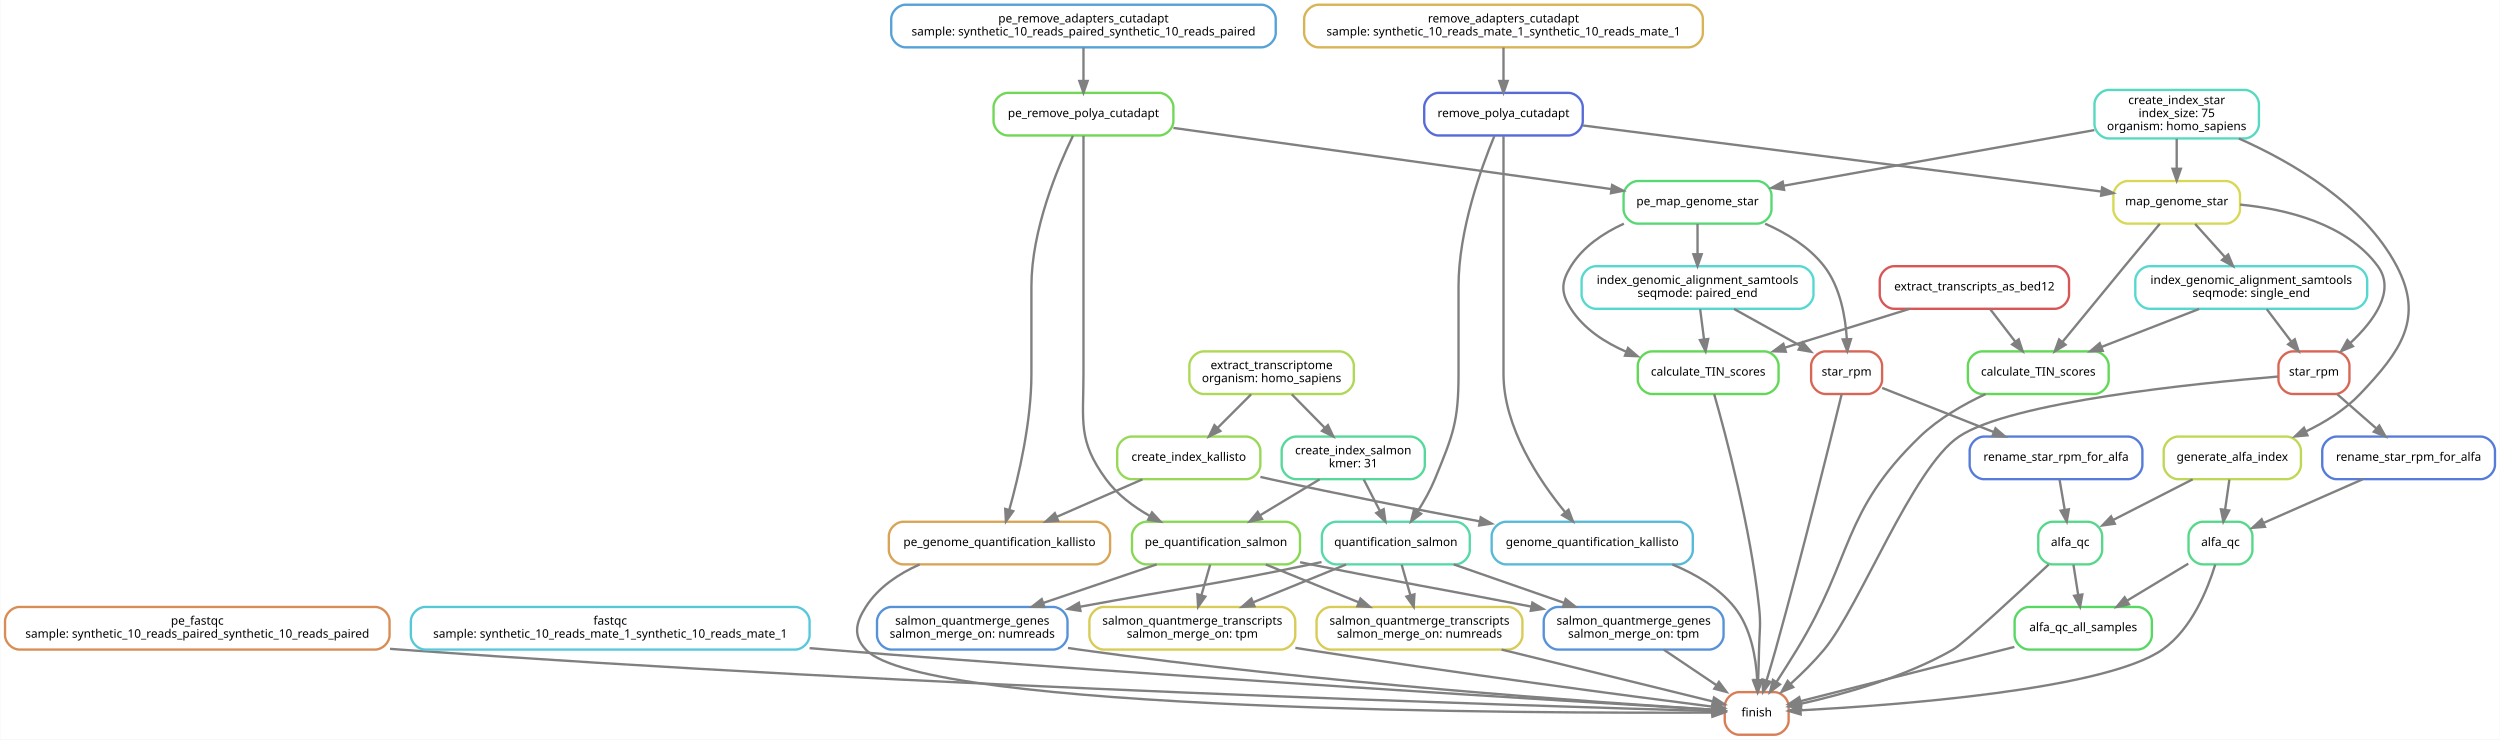
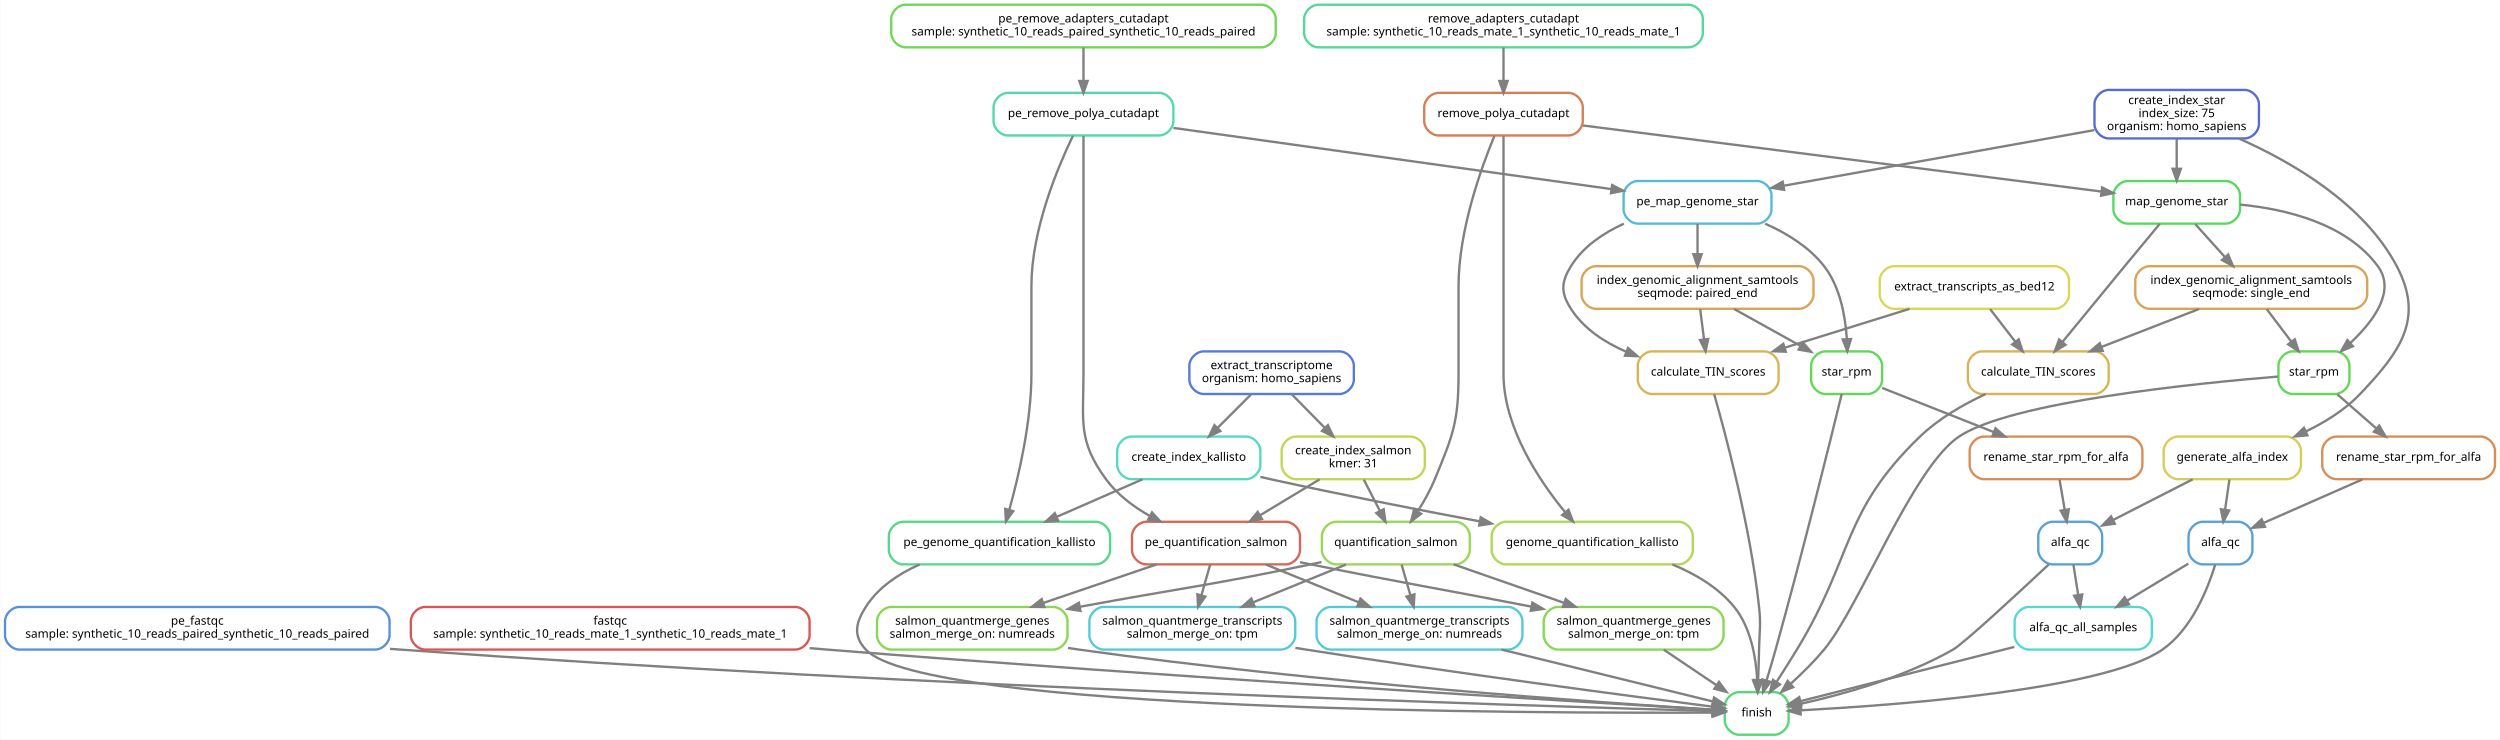
<svg xmlns="http://www.w3.org/2000/svg" width="2113pt" height="625pt" viewBox="0.00 0.00 2112.50 625.00">
  <g id="graph0" class="graph" transform="scale(1 1) rotate(0) translate(4 621)">
    <polygon fill="white" stroke="transparent" points="-4,4 -4,-621 2108.5,-621 2108.5,4 -4,4" />
    <g id="node1" class="node">
-       <path fill="none" stroke="#d87d56" stroke-width="2" d="M1495.5,-36C1495.5,-36 1465.5,-36 1465.5,-36 1459.5,-36 1453.5,-30 1453.5,-24 1453.5,-24 1453.5,-12 1453.5,-12 1453.5,-6 1459.5,0 1465.5,0 1465.5,0 1495.5,0 1495.5,0 1501.5,0 1507.5,-6 1507.5,-12 1507.5,-12 1507.5,-24 1507.5,-24 1507.5,-30 1501.5,-36 1495.5,-36" />
+       <path fill="none" stroke="#56d873" stroke-width="2" d="M1495.5,-36C1495.5,-36 1465.5,-36 1465.5,-36 1459.5,-36 1453.5,-30 1453.5,-24 1453.5,-24 1453.5,-12 1453.5,-12 1453.5,-6 1459.5,0 1465.5,0 1465.5,0 1495.5,0 1495.5,0 1501.5,0 1507.5,-6 1507.5,-12 1507.5,-12 1507.5,-24 1507.5,-24 1507.5,-30 1501.5,-36 1495.5,-36" />
      <text text-anchor="middle" x="1480.5" y="-15.5" font-family="sans" font-size="10.00">finish</text>
    </g>
    <g id="node2" class="node">
-       <path fill="none" stroke="#d88d56" stroke-width="2" d="M313,-108C313,-108 12,-108 12,-108 6,-108 0,-102 0,-96 0,-96 0,-84 0,-84 0,-78 6,-72 12,-72 12,-72 313,-72 313,-72 319,-72 325,-78 325,-84 325,-84 325,-96 325,-96 325,-102 319,-108 313,-108" />
+       <path fill="none" stroke="#5692d8" stroke-width="2" d="M313,-108C313,-108 12,-108 12,-108 6,-108 0,-102 0,-96 0,-96 0,-84 0,-84 0,-78 6,-72 12,-72 12,-72 313,-72 313,-72 319,-72 325,-78 325,-84 325,-84 325,-96 325,-96 325,-102 319,-108 313,-108" />
      <text text-anchor="middle" x="162.5" y="-93" font-family="sans" font-size="10.00">pe_fastqc</text>
      <text text-anchor="middle" x="162.5" y="-82" font-family="sans" font-size="10.00">sample: synthetic_10_reads_paired_synthetic_10_reads_paired</text>
    </g>
    <g id="edge1" class="edge">
      <path fill="none" stroke="grey" stroke-width="2" d="M325.4,-72.61C328.12,-72.4 330.82,-72.19 333.5,-72 769.44,-40.28 1300.04,-24.02 1443.35,-20" />
      <polygon fill="grey" stroke="grey" stroke-width="2" points="1443.47,-23.5 1453.37,-19.72 1443.28,-16.5 1443.47,-23.5" />
    </g>
    <g id="node3" class="node">
-       <path fill="none" stroke="#56c9d8" stroke-width="2" d="M668,-108C668,-108 355,-108 355,-108 349,-108 343,-102 343,-96 343,-96 343,-84 343,-84 343,-78 349,-72 355,-72 355,-72 668,-72 668,-72 674,-72 680,-78 680,-84 680,-84 680,-96 680,-96 680,-102 674,-108 668,-108" />
+       <path fill="none" stroke="#d85656" stroke-width="2" d="M668,-108C668,-108 355,-108 355,-108 349,-108 343,-102 343,-96 343,-96 343,-84 343,-84 343,-78 349,-72 355,-72 355,-72 668,-72 668,-72 674,-72 680,-78 680,-84 680,-84 680,-96 680,-96 680,-102 674,-108 668,-108" />
      <text text-anchor="middle" x="511.5" y="-93" font-family="sans" font-size="10.00">fastqc</text>
      <text text-anchor="middle" x="511.5" y="-82" font-family="sans" font-size="10.00">sample: synthetic_10_reads_mate_1_synthetic_10_reads_mate_1</text>
    </g>
    <g id="edge2" class="edge">
      <path fill="none" stroke="grey" stroke-width="2" d="M680,-73.18C684.89,-72.78 689.73,-72.38 694.5,-72 982.41,-48.92 1330.21,-27.85 1443.14,-21.18" />
      <polygon fill="grey" stroke="grey" stroke-width="2" points="1443.55,-24.66 1453.33,-20.58 1443.14,-17.68 1443.55,-24.66" />
    </g>
    <g id="node4" class="node">
-       <path fill="none" stroke="#d8a456" stroke-width="2" d="M922,-180C922,-180 759,-180 759,-180 753,-180 747,-174 747,-168 747,-168 747,-156 747,-156 747,-150 753,-144 759,-144 759,-144 922,-144 922,-144 928,-144 934,-150 934,-156 934,-156 934,-168 934,-168 934,-174 928,-180 922,-180" />
+       <path fill="none" stroke="#56d88a" stroke-width="2" d="M922,-180C922,-180 759,-180 759,-180 753,-180 747,-174 747,-168 747,-168 747,-156 747,-156 747,-150 753,-144 759,-144 759,-144 922,-144 922,-144 928,-144 934,-150 934,-156 934,-156 934,-168 934,-168 934,-174 928,-180 922,-180" />
      <text text-anchor="middle" x="840.5" y="-159.5" font-family="sans" font-size="10.00">pe_genome_quantification_kallisto</text>
    </g>
    <g id="edge3" class="edge">
      <path fill="none" stroke="grey" stroke-width="2" d="M773.07,-143.94C755.22,-136.02 738.02,-124.55 727.5,-108 718.92,-94.5 716.59,-83.7 727.5,-72 776.64,-19.27 1297.41,-18.03 1442.92,-18.72" />
      <polygon fill="grey" stroke="grey" stroke-width="2" points="1443.11,-22.22 1453.13,-18.78 1443.15,-15.22 1443.11,-22.22" />
    </g>
    <g id="node5" class="node">
-       <path fill="none" stroke="#56b9d8" stroke-width="2" d="M1414.5,-180C1414.5,-180 1268.5,-180 1268.5,-180 1262.5,-180 1256.5,-174 1256.5,-168 1256.5,-168 1256.5,-156 1256.5,-156 1256.5,-150 1262.5,-144 1268.5,-144 1268.5,-144 1414.5,-144 1414.5,-144 1420.5,-144 1426.5,-150 1426.5,-156 1426.5,-156 1426.5,-168 1426.5,-168 1426.5,-174 1420.5,-180 1414.5,-180" />
+       <path fill="none" stroke="#afd856" stroke-width="2" d="M1414.5,-180C1414.5,-180 1268.5,-180 1268.5,-180 1262.5,-180 1256.5,-174 1256.5,-168 1256.5,-168 1256.5,-156 1256.5,-156 1256.5,-150 1262.5,-144 1268.5,-144 1268.5,-144 1414.5,-144 1414.5,-144 1420.5,-144 1426.5,-150 1426.5,-156 1426.5,-156 1426.5,-168 1426.5,-168 1426.5,-174 1420.5,-180 1414.5,-180" />
      <text text-anchor="middle" x="1341.5" y="-159.5" font-family="sans" font-size="10.00">genome_quantification_kallisto</text>
    </g>
    <g id="edge4" class="edge">
      <path fill="none" stroke="grey" stroke-width="2" d="M1409.25,-143.89C1428.65,-135.92 1448.14,-124.43 1461.5,-108 1475.56,-90.7 1479.9,-65.44 1480.95,-46.24" />
      <polygon fill="grey" stroke="grey" stroke-width="2" points="1484.46,-46.11 1481.24,-36.02 1477.46,-45.91 1484.46,-46.11" />
    </g>
    <g id="node6" class="node">
-       <path fill="none" stroke="#61d856" stroke-width="2" d="M1487,-324C1487,-324 1392,-324 1392,-324 1386,-324 1380,-318 1380,-312 1380,-312 1380,-300 1380,-300 1380,-294 1386,-288 1392,-288 1392,-288 1487,-288 1487,-288 1493,-288 1499,-294 1499,-300 1499,-300 1499,-312 1499,-312 1499,-318 1493,-324 1487,-324" />
+       <path fill="none" stroke="#d8b456" stroke-width="2" d="M1487,-324C1487,-324 1392,-324 1392,-324 1386,-324 1380,-318 1380,-312 1380,-312 1380,-300 1380,-300 1380,-294 1386,-288 1392,-288 1392,-288 1487,-288 1487,-288 1493,-288 1499,-294 1499,-300 1499,-300 1499,-312 1499,-312 1499,-318 1493,-324 1487,-324" />
      <text text-anchor="middle" x="1439.5" y="-303.5" font-family="sans" font-size="10.00">calculate_TIN_scores</text>
    </g>
    <g id="edge5" class="edge">
      <path fill="none" stroke="grey" stroke-width="2" d="M1444.56,-287.81C1454.28,-253.84 1475.22,-175.52 1482.5,-108 1484.22,-92.09 1482.8,-88 1482.5,-72 1482.34,-63.68 1482.05,-54.63 1481.73,-46.4" />
      <polygon fill="grey" stroke="grey" stroke-width="2" points="1485.22,-46.03 1481.31,-36.18 1478.22,-46.32 1485.22,-46.03" />
    </g>
    <g id="node7" class="node">
-       <path fill="none" stroke="#61d856" stroke-width="2" d="M1766,-324C1766,-324 1671,-324 1671,-324 1665,-324 1659,-318 1659,-312 1659,-312 1659,-300 1659,-300 1659,-294 1665,-288 1671,-288 1671,-288 1766,-288 1766,-288 1772,-288 1778,-294 1778,-300 1778,-300 1778,-312 1778,-312 1778,-318 1772,-324 1766,-324" />
+       <path fill="none" stroke="#d8b456" stroke-width="2" d="M1766,-324C1766,-324 1671,-324 1671,-324 1665,-324 1659,-318 1659,-312 1659,-312 1659,-300 1659,-300 1659,-294 1665,-288 1671,-288 1671,-288 1766,-288 1766,-288 1772,-288 1778,-294 1778,-300 1778,-300 1778,-312 1778,-312 1778,-318 1772,-324 1766,-324" />
      <text text-anchor="middle" x="1718.5" y="-303.5" font-family="sans" font-size="10.00">calculate_TIN_scores</text>
    </g>
    <g id="edge6" class="edge">
      <path fill="none" stroke="grey" stroke-width="2" d="M1673.96,-287.94C1655.28,-279.22 1634.27,-267.21 1618.5,-252 1551.98,-187.87 1562.57,-150.9 1514.5,-72 1509.01,-62.99 1502.83,-53.25 1497.26,-44.6" />
      <polygon fill="grey" stroke="grey" stroke-width="2" points="1500.1,-42.55 1491.73,-36.06 1494.23,-46.35 1500.1,-42.55" />
    </g>
    <g id="node8" class="node">
-       <path fill="none" stroke="#5692d8" stroke-width="2" d="M1440.5,-108C1440.5,-108 1312.5,-108 1312.5,-108 1306.5,-108 1300.5,-102 1300.5,-96 1300.5,-96 1300.5,-84 1300.5,-84 1300.5,-78 1306.5,-72 1312.5,-72 1312.5,-72 1440.5,-72 1440.5,-72 1446.5,-72 1452.5,-78 1452.5,-84 1452.5,-84 1452.5,-96 1452.5,-96 1452.5,-102 1446.5,-108 1440.5,-108" />
+       <path fill="none" stroke="#88d856" stroke-width="2" d="M1440.5,-108C1440.5,-108 1312.5,-108 1312.5,-108 1306.5,-108 1300.5,-102 1300.5,-96 1300.5,-96 1300.5,-84 1300.5,-84 1300.5,-78 1306.5,-72 1312.5,-72 1312.5,-72 1440.5,-72 1440.5,-72 1446.5,-72 1452.5,-78 1452.5,-84 1452.5,-84 1452.5,-96 1452.5,-96 1452.5,-102 1446.5,-108 1440.5,-108" />
      <text text-anchor="middle" x="1376.5" y="-93" font-family="sans" font-size="10.00">salmon_quantmerge_genes</text>
      <text text-anchor="middle" x="1376.5" y="-82" font-family="sans" font-size="10.00">salmon_merge_on: tpm</text>
    </g>
    <g id="edge7" class="edge">
      <path fill="none" stroke="grey" stroke-width="2" d="M1401.94,-71.88C1415.29,-62.89 1431.82,-51.76 1446.28,-42.03" />
      <polygon fill="grey" stroke="grey" stroke-width="2" points="1448.62,-44.68 1454.96,-36.19 1444.71,-38.87 1448.62,-44.68" />
    </g>
    <g id="node9" class="node">
-       <path fill="none" stroke="#5692d8" stroke-width="2" d="M886,-108C886,-108 749,-108 749,-108 743,-108 737,-102 737,-96 737,-96 737,-84 737,-84 737,-78 743,-72 749,-72 749,-72 886,-72 886,-72 892,-72 898,-78 898,-84 898,-84 898,-96 898,-96 898,-102 892,-108 886,-108" />
+       <path fill="none" stroke="#88d856" stroke-width="2" d="M886,-108C886,-108 749,-108 749,-108 743,-108 737,-102 737,-96 737,-96 737,-84 737,-84 737,-78 743,-72 749,-72 749,-72 886,-72 886,-72 892,-72 898,-78 898,-84 898,-84 898,-96 898,-96 898,-102 892,-108 886,-108" />
      <text text-anchor="middle" x="817.5" y="-93" font-family="sans" font-size="10.00">salmon_quantmerge_genes</text>
      <text text-anchor="middle" x="817.5" y="-82" font-family="sans" font-size="10.00">salmon_merge_on: numreads</text>
    </g>
    <g id="edge8" class="edge">
      <path fill="none" stroke="grey" stroke-width="2" d="M898.39,-73.35C901.46,-72.87 904.51,-72.42 907.5,-72 1108.54,-43.78 1351.45,-26.97 1443.09,-21.23" />
      <polygon fill="grey" stroke="grey" stroke-width="2" points="1443.49,-24.71 1453.25,-20.6 1443.06,-17.73 1443.49,-24.71" />
    </g>
    <g id="node10" class="node">
-       <path fill="none" stroke="#d8cb56" stroke-width="2" d="M1078.5,-108C1078.5,-108 928.5,-108 928.5,-108 922.5,-108 916.5,-102 916.5,-96 916.5,-96 916.5,-84 916.5,-84 916.5,-78 922.5,-72 928.5,-72 928.5,-72 1078.5,-72 1078.5,-72 1084.5,-72 1090.5,-78 1090.5,-84 1090.5,-84 1090.5,-96 1090.5,-96 1090.5,-102 1084.5,-108 1078.5,-108" />
+       <path fill="none" stroke="#56c9d8" stroke-width="2" d="M1078.5,-108C1078.5,-108 928.5,-108 928.5,-108 922.5,-108 916.5,-102 916.5,-96 916.5,-96 916.5,-84 916.5,-84 916.5,-78 922.5,-72 928.5,-72 928.5,-72 1078.5,-72 1078.5,-72 1084.5,-72 1090.5,-78 1090.5,-84 1090.5,-84 1090.5,-96 1090.5,-96 1090.5,-102 1084.5,-108 1078.5,-108" />
      <text text-anchor="middle" x="1003.5" y="-93" font-family="sans" font-size="10.00">salmon_quantmerge_transcripts</text>
      <text text-anchor="middle" x="1003.5" y="-82" font-family="sans" font-size="10.00">salmon_merge_on: tpm</text>
    </g>
    <g id="edge9" class="edge">
      <path fill="none" stroke="grey" stroke-width="2" d="M1090.6,-73.43C1093.6,-72.94 1096.57,-72.46 1099.5,-72 1225.04,-52.16 1374.5,-32.53 1442.92,-23.76" />
      <polygon fill="grey" stroke="grey" stroke-width="2" points="1443.72,-27.19 1453.19,-22.45 1442.83,-20.24 1443.72,-27.19" />
    </g>
    <g id="node11" class="node">
-       <path fill="none" stroke="#d8cb56" stroke-width="2" d="M1270.5,-108C1270.5,-108 1120.5,-108 1120.5,-108 1114.5,-108 1108.5,-102 1108.5,-96 1108.5,-96 1108.5,-84 1108.5,-84 1108.5,-78 1114.5,-72 1120.5,-72 1120.5,-72 1270.5,-72 1270.5,-72 1276.5,-72 1282.5,-78 1282.5,-84 1282.5,-84 1282.5,-96 1282.5,-96 1282.5,-102 1276.5,-108 1270.5,-108" />
+       <path fill="none" stroke="#56c9d8" stroke-width="2" d="M1270.5,-108C1270.5,-108 1120.5,-108 1120.5,-108 1114.5,-108 1108.5,-102 1108.5,-96 1108.5,-96 1108.5,-84 1108.5,-84 1108.5,-78 1114.5,-72 1120.5,-72 1120.5,-72 1270.5,-72 1270.5,-72 1276.5,-72 1282.5,-78 1282.5,-84 1282.5,-84 1282.5,-96 1282.5,-96 1282.5,-102 1276.5,-108 1270.5,-108" />
      <text text-anchor="middle" x="1195.5" y="-93" font-family="sans" font-size="10.00">salmon_quantmerge_transcripts</text>
      <text text-anchor="middle" x="1195.5" y="-82" font-family="sans" font-size="10.00">salmon_merge_on: numreads</text>
    </g>
    <g id="edge10" class="edge">
      <path fill="none" stroke="grey" stroke-width="2" d="M1264.85,-71.97C1321.11,-58.15 1398.22,-39.21 1443.37,-28.12" />
      <polygon fill="grey" stroke="grey" stroke-width="2" points="1444.43,-31.46 1453.31,-25.68 1442.76,-24.66 1444.43,-31.46" />
    </g>
    <g id="node12" class="node">
-       <path fill="none" stroke="#d86656" stroke-width="2" d="M1574.5,-324C1574.5,-324 1538.5,-324 1538.5,-324 1532.5,-324 1526.5,-318 1526.5,-312 1526.5,-312 1526.5,-300 1526.5,-300 1526.5,-294 1532.5,-288 1538.5,-288 1538.5,-288 1574.5,-288 1574.5,-288 1580.5,-288 1586.5,-294 1586.5,-300 1586.5,-300 1586.5,-312 1586.5,-312 1586.5,-318 1580.5,-324 1574.5,-324" />
+       <path fill="none" stroke="#61d856" stroke-width="2" d="M1574.5,-324C1574.5,-324 1538.5,-324 1538.5,-324 1532.5,-324 1526.5,-318 1526.5,-312 1526.5,-312 1526.5,-300 1526.5,-300 1526.5,-294 1532.5,-288 1538.5,-288 1538.5,-288 1574.5,-288 1574.5,-288 1580.5,-288 1586.5,-294 1586.5,-300 1586.5,-300 1586.5,-312 1586.5,-312 1586.5,-318 1580.5,-324 1574.5,-324" />
      <text text-anchor="middle" x="1556.5" y="-303.5" font-family="sans" font-size="10.00">star_rpm</text>
    </g>
    <g id="edge11" class="edge">
      <path fill="none" stroke="grey" stroke-width="2" d="M1552.37,-287.98C1542.96,-249.41 1518.99,-152.46 1496.5,-72 1494.11,-63.44 1491.36,-54.16 1488.82,-45.79" />
      <polygon fill="grey" stroke="grey" stroke-width="2" points="1492.14,-44.67 1485.87,-36.13 1485.45,-46.72 1492.14,-44.67" />
    </g>
    <g id="node27" class="node">
-       <path fill="none" stroke="#567bd8" stroke-width="2" d="M1794.5,-252C1794.5,-252 1672.5,-252 1672.5,-252 1666.5,-252 1660.5,-246 1660.5,-240 1660.5,-240 1660.5,-228 1660.5,-228 1660.5,-222 1666.5,-216 1672.5,-216 1672.5,-216 1794.5,-216 1794.5,-216 1800.5,-216 1806.5,-222 1806.5,-228 1806.5,-228 1806.5,-240 1806.5,-240 1806.5,-246 1800.5,-252 1794.5,-252" />
+       <path fill="none" stroke="#d88d56" stroke-width="2" d="M1794.5,-252C1794.5,-252 1672.5,-252 1672.5,-252 1666.5,-252 1660.5,-246 1660.5,-240 1660.5,-240 1660.5,-228 1660.5,-228 1660.5,-222 1666.5,-216 1672.5,-216 1672.5,-216 1794.5,-216 1794.5,-216 1800.5,-216 1806.5,-222 1806.5,-228 1806.5,-228 1806.5,-240 1806.5,-240 1806.5,-246 1800.5,-252 1794.5,-252" />
      <text text-anchor="middle" x="1733.5" y="-231.5" font-family="sans" font-size="10.00">rename_star_rpm_for_alfa</text>
    </g>
    <g id="edge57" class="edge">
      <path fill="none" stroke="grey" stroke-width="2" d="M1586.53,-293.13C1612.36,-282.91 1650.22,-267.94 1681.05,-255.74" />
      <polygon fill="grey" stroke="grey" stroke-width="2" points="1682.35,-258.99 1690.37,-252.06 1679.78,-252.48 1682.35,-258.99" />
    </g>
    <g id="node13" class="node">
-       <path fill="none" stroke="#d86656" stroke-width="2" d="M1969.5,-324C1969.5,-324 1933.5,-324 1933.5,-324 1927.5,-324 1921.5,-318 1921.5,-312 1921.5,-312 1921.5,-300 1921.5,-300 1921.5,-294 1927.5,-288 1933.5,-288 1933.5,-288 1969.5,-288 1969.5,-288 1975.5,-288 1981.5,-294 1981.5,-300 1981.5,-300 1981.5,-312 1981.5,-312 1981.5,-318 1975.5,-324 1969.5,-324" />
+       <path fill="none" stroke="#61d856" stroke-width="2" d="M1969.5,-324C1969.5,-324 1933.5,-324 1933.5,-324 1927.5,-324 1921.5,-318 1921.5,-312 1921.5,-312 1921.5,-300 1921.5,-300 1921.5,-294 1927.5,-288 1933.5,-288 1933.5,-288 1969.5,-288 1969.5,-288 1975.5,-288 1981.5,-294 1981.5,-300 1981.5,-300 1981.5,-312 1981.5,-312 1981.5,-318 1975.5,-324 1969.5,-324" />
      <text text-anchor="middle" x="1951.5" y="-303.5" font-family="sans" font-size="10.00">star_rpm</text>
    </g>
    <g id="edge12" class="edge">
      <path fill="none" stroke="grey" stroke-width="2" d="M1921.02,-302.73C1853.83,-297.23 1695.43,-281.45 1651.5,-252 1612.17,-225.64 1567.75,-108.42 1537.5,-72 1529.07,-61.85 1518.77,-51.73 1509.27,-43.1" />
      <polygon fill="grey" stroke="grey" stroke-width="2" points="1511.33,-40.24 1501.52,-36.22 1506.68,-45.48 1511.33,-40.24" />
    </g>
    <g id="node29" class="node">
-       <path fill="none" stroke="#567bd8" stroke-width="2" d="M2092.5,-252C2092.5,-252 1970.5,-252 1970.5,-252 1964.5,-252 1958.5,-246 1958.5,-240 1958.5,-240 1958.5,-228 1958.5,-228 1958.5,-222 1964.5,-216 1970.5,-216 1970.5,-216 2092.5,-216 2092.5,-216 2098.5,-216 2104.5,-222 2104.5,-228 2104.5,-228 2104.5,-240 2104.5,-240 2104.5,-246 2098.5,-252 2092.5,-252" />
+       <path fill="none" stroke="#d88d56" stroke-width="2" d="M2092.5,-252C2092.5,-252 1970.5,-252 1970.5,-252 1964.5,-252 1958.5,-246 1958.5,-240 1958.5,-240 1958.5,-228 1958.5,-228 1958.5,-222 1964.5,-216 1970.5,-216 1970.5,-216 2092.5,-216 2092.5,-216 2098.5,-216 2104.5,-222 2104.5,-228 2104.5,-228 2104.5,-240 2104.5,-240 2104.5,-246 2098.5,-252 2092.5,-252" />
      <text text-anchor="middle" x="2031.5" y="-231.5" font-family="sans" font-size="10.00">rename_star_rpm_for_alfa</text>
    </g>
    <g id="edge59" class="edge">
      <path fill="none" stroke="grey" stroke-width="2" d="M1971.28,-287.7C1981.25,-278.97 1993.51,-268.24 2004.36,-258.75" />
      <polygon fill="grey" stroke="grey" stroke-width="2" points="2006.73,-261.32 2011.95,-252.1 2002.12,-256.06 2006.73,-261.32" />
    </g>
    <g id="node14" class="node">
-       <path fill="none" stroke="#56d88a" stroke-width="2" d="M1760.5,-180C1760.5,-180 1730.5,-180 1730.5,-180 1724.5,-180 1718.5,-174 1718.5,-168 1718.5,-168 1718.5,-156 1718.5,-156 1718.5,-150 1724.5,-144 1730.5,-144 1730.5,-144 1760.5,-144 1760.5,-144 1766.5,-144 1772.5,-150 1772.5,-156 1772.5,-156 1772.5,-168 1772.5,-168 1772.5,-174 1766.5,-180 1760.5,-180" />
+       <path fill="none" stroke="#56a2d8" stroke-width="2" d="M1760.5,-180C1760.5,-180 1730.5,-180 1730.5,-180 1724.5,-180 1718.5,-174 1718.5,-168 1718.5,-168 1718.5,-156 1718.5,-156 1718.5,-150 1724.5,-144 1730.5,-144 1730.5,-144 1760.5,-144 1760.5,-144 1766.5,-144 1772.5,-150 1772.5,-156 1772.5,-156 1772.5,-168 1772.5,-168 1772.5,-174 1766.5,-180 1760.5,-180" />
      <text text-anchor="middle" x="1745.5" y="-159.5" font-family="sans" font-size="10.00">alfa_qc</text>
    </g>
    <g id="edge13" class="edge">
      <path fill="none" stroke="grey" stroke-width="2" d="M1727.32,-143.9C1701.31,-119.54 1655.57,-77.2 1646.5,-72 1605.47,-48.47 1552.65,-33.92 1517.74,-26.15" />
      <polygon fill="grey" stroke="grey" stroke-width="2" points="1518.02,-22.63 1507.51,-23.95 1516.55,-29.47 1518.02,-22.63" />
    </g>
    <g id="node16" class="node">
-       <path fill="none" stroke="#56d863" stroke-width="2" d="M1802.5,-108C1802.5,-108 1710.5,-108 1710.5,-108 1704.5,-108 1698.5,-102 1698.5,-96 1698.5,-96 1698.5,-84 1698.5,-84 1698.5,-78 1704.5,-72 1710.5,-72 1710.5,-72 1802.5,-72 1802.5,-72 1808.5,-72 1814.5,-78 1814.5,-84 1814.5,-84 1814.5,-96 1814.5,-96 1814.5,-102 1808.5,-108 1802.5,-108" />
+       <path fill="none" stroke="#56d8d0" stroke-width="2" d="M1802.5,-108C1802.5,-108 1710.5,-108 1710.5,-108 1704.5,-108 1698.5,-102 1698.5,-96 1698.5,-96 1698.5,-84 1698.5,-84 1698.5,-78 1704.5,-72 1710.5,-72 1710.5,-72 1802.5,-72 1802.5,-72 1808.5,-72 1814.5,-78 1814.5,-84 1814.5,-84 1814.5,-96 1814.5,-96 1814.5,-102 1808.5,-108 1802.5,-108" />
      <text text-anchor="middle" x="1756.5" y="-87.5" font-family="sans" font-size="10.00">alfa_qc_all_samples</text>
    </g>
    <g id="edge42" class="edge">
      <path fill="none" stroke="grey" stroke-width="2" d="M1748.22,-143.7C1749.43,-135.98 1750.89,-126.71 1752.24,-118.11" />
      <polygon fill="grey" stroke="grey" stroke-width="2" points="1755.72,-118.53 1753.81,-108.1 1748.8,-117.44 1755.72,-118.53" />
    </g>
    <g id="node15" class="node">
-       <path fill="none" stroke="#56d88a" stroke-width="2" d="M1887.5,-180C1887.5,-180 1857.5,-180 1857.5,-180 1851.5,-180 1845.5,-174 1845.5,-168 1845.5,-168 1845.5,-156 1845.5,-156 1845.5,-150 1851.5,-144 1857.5,-144 1857.5,-144 1887.5,-144 1887.5,-144 1893.5,-144 1899.5,-150 1899.5,-156 1899.5,-156 1899.5,-168 1899.5,-168 1899.5,-174 1893.5,-180 1887.5,-180" />
+       <path fill="none" stroke="#56a2d8" stroke-width="2" d="M1887.5,-180C1887.5,-180 1857.5,-180 1857.5,-180 1851.5,-180 1845.5,-174 1845.5,-168 1845.5,-168 1845.5,-156 1845.5,-156 1845.5,-150 1851.5,-144 1857.5,-144 1857.5,-144 1887.5,-144 1887.5,-144 1893.5,-144 1899.5,-150 1899.5,-156 1899.5,-156 1899.5,-168 1899.5,-168 1899.5,-174 1893.5,-180 1887.5,-180" />
      <text text-anchor="middle" x="1872.5" y="-159.5" font-family="sans" font-size="10.00">alfa_qc</text>
    </g>
    <g id="edge14" class="edge">
      <path fill="none" stroke="grey" stroke-width="2" d="M1868.06,-143.8C1861.78,-123.19 1848.21,-89.29 1823.5,-72 1774.63,-37.82 1596.27,-24.81 1517.89,-20.67" />
      <polygon fill="grey" stroke="grey" stroke-width="2" points="1517.68,-17.15 1507.51,-20.14 1517.32,-24.14 1517.68,-17.15" />
    </g>
    <g id="edge43" class="edge">
      <path fill="none" stroke="grey" stroke-width="2" d="M1845.3,-144.59C1829.93,-135.31 1810.5,-123.59 1793.74,-113.47" />
      <polygon fill="grey" stroke="grey" stroke-width="2" points="1795.11,-110.21 1784.74,-108.04 1791.49,-116.2 1795.11,-110.21" />
    </g>
    <g id="edge15" class="edge">
      <path fill="none" stroke="grey" stroke-width="2" d="M1698.3,-74.24C1643.75,-60.41 1563.86,-40.14 1517.52,-28.39" />
      <polygon fill="grey" stroke="grey" stroke-width="2" points="1518.16,-24.94 1507.61,-25.87 1516.44,-31.73 1518.16,-24.94" />
    </g>
    <g id="node17" class="node">
-       <path fill="none" stroke="#70d856" stroke-width="2" d="M975.5,-542.5C975.5,-542.5 847.5,-542.5 847.5,-542.5 841.5,-542.5 835.5,-536.5 835.5,-530.5 835.5,-530.5 835.5,-518.5 835.5,-518.5 835.5,-512.5 841.5,-506.5 847.5,-506.5 847.5,-506.5 975.5,-506.5 975.5,-506.5 981.5,-506.5 987.5,-512.5 987.5,-518.5 987.5,-518.5 987.5,-530.5 987.5,-530.5 987.5,-536.5 981.5,-542.5 975.5,-542.5" />
+       <path fill="none" stroke="#56d8a9" stroke-width="2" d="M975.5,-542.5C975.5,-542.5 847.5,-542.5 847.5,-542.5 841.5,-542.5 835.5,-536.5 835.5,-530.5 835.5,-530.5 835.5,-518.5 835.5,-518.5 835.5,-512.5 841.5,-506.5 847.5,-506.5 847.5,-506.5 975.5,-506.5 975.5,-506.5 981.5,-506.5 987.5,-512.5 987.5,-518.5 987.5,-518.5 987.5,-530.5 987.5,-530.5 987.5,-536.5 981.5,-542.5 975.5,-542.5" />
      <text text-anchor="middle" x="911.5" y="-522" font-family="sans" font-size="10.00">pe_remove_polya_cutadapt</text>
    </g>
    <g id="edge16" class="edge">
      <path fill="none" stroke="grey" stroke-width="2" d="M902.6,-506.22C889.74,-479.63 867.5,-426.73 867.5,-379 867.5,-379 867.5,-379 867.5,-305 867.5,-264.5 856.77,-218.63 848.84,-190.26" />
      <polygon fill="grey" stroke="grey" stroke-width="2" points="852.1,-188.93 845.96,-180.29 845.37,-190.87 852.1,-188.93" />
    </g>
    <g id="node20" class="node">
-       <path fill="none" stroke="#56d873" stroke-width="2" d="M1481,-468C1481,-468 1380,-468 1380,-468 1374,-468 1368,-462 1368,-456 1368,-456 1368,-444 1368,-444 1368,-438 1374,-432 1380,-432 1380,-432 1481,-432 1481,-432 1487,-432 1493,-438 1493,-444 1493,-444 1493,-456 1493,-456 1493,-462 1487,-468 1481,-468" />
+       <path fill="none" stroke="#56b9d8" stroke-width="2" d="M1481,-468C1481,-468 1380,-468 1380,-468 1374,-468 1368,-462 1368,-456 1368,-456 1368,-444 1368,-444 1368,-438 1374,-432 1380,-432 1380,-432 1481,-432 1481,-432 1487,-432 1493,-438 1493,-444 1493,-444 1493,-456 1493,-456 1493,-462 1487,-468 1481,-468" />
      <text text-anchor="middle" x="1430.5" y="-447.5" font-family="sans" font-size="10.00">pe_map_genome_star</text>
    </g>
    <g id="edge48" class="edge">
      <path fill="none" stroke="grey" stroke-width="2" d="M987.52,-512.88C1086.91,-499 1259.83,-474.84 1357.63,-461.18" />
      <polygon fill="grey" stroke="grey" stroke-width="2" points="1358.31,-464.62 1367.73,-459.77 1357.34,-457.69 1358.31,-464.62" />
    </g>
    <g id="node25" class="node">
-       <path fill="none" stroke="#88d856" stroke-width="2" d="M1082.5,-180C1082.5,-180 964.5,-180 964.5,-180 958.5,-180 952.5,-174 952.5,-168 952.5,-168 952.5,-156 952.5,-156 952.5,-150 958.5,-144 964.5,-144 964.5,-144 1082.5,-144 1082.5,-144 1088.5,-144 1094.5,-150 1094.5,-156 1094.5,-156 1094.5,-168 1094.5,-168 1094.5,-174 1088.5,-180 1082.5,-180" />
+       <path fill="none" stroke="#d86656" stroke-width="2" d="M1082.5,-180C1082.5,-180 964.5,-180 964.5,-180 958.5,-180 952.5,-174 952.5,-168 952.5,-168 952.5,-156 952.5,-156 952.5,-150 958.5,-144 964.5,-144 964.5,-144 1082.5,-144 1082.5,-144 1088.5,-144 1094.5,-150 1094.5,-156 1094.5,-156 1094.5,-168 1094.5,-168 1094.5,-174 1088.5,-180 1082.5,-180" />
      <text text-anchor="middle" x="1023.5" y="-159.5" font-family="sans" font-size="10.00">pe_quantification_salmon</text>
    </g>
    <g id="edge53" class="edge">
      <path fill="none" stroke="grey" stroke-width="2" d="M911.5,-506.15C911.5,-479.02 911.5,-424.91 911.5,-379 911.5,-379 911.5,-379 911.5,-305 911.5,-264.55 906.62,-248.64 930.5,-216 939.95,-203.08 953.57,-192.86 967.48,-184.97" />
      <polygon fill="grey" stroke="grey" stroke-width="2" points="969.43,-187.9 976.63,-180.13 966.15,-181.72 969.43,-187.9" />
    </g>
    <g id="node18" class="node">
-       <path fill="none" stroke="#97d856" stroke-width="2" d="M1049,-252C1049,-252 952,-252 952,-252 946,-252 940,-246 940,-240 940,-240 940,-228 940,-228 940,-222 946,-216 952,-216 952,-216 1049,-216 1049,-216 1055,-216 1061,-222 1061,-228 1061,-228 1061,-240 1061,-240 1061,-246 1055,-252 1049,-252" />
+       <path fill="none" stroke="#56d8c1" stroke-width="2" d="M1049,-252C1049,-252 952,-252 952,-252 946,-252 940,-246 940,-240 940,-240 940,-228 940,-228 940,-222 946,-216 952,-216 952,-216 1049,-216 1049,-216 1055,-216 1061,-222 1061,-228 1061,-228 1061,-240 1061,-240 1061,-246 1055,-252 1049,-252" />
      <text text-anchor="middle" x="1000.5" y="-231.5" font-family="sans" font-size="10.00">create_index_kallisto</text>
    </g>
    <g id="edge17" class="edge">
      <path fill="none" stroke="grey" stroke-width="2" d="M961.36,-215.88C939.49,-206.31 912.04,-194.3 888.84,-184.15" />
      <polygon fill="grey" stroke="grey" stroke-width="2" points="890.08,-180.87 879.51,-180.07 887.27,-187.28 890.08,-180.87" />
    </g>
    <g id="edge19" class="edge">
      <path fill="none" stroke="grey" stroke-width="2" d="M1061.04,-217.91C1063.9,-217.25 1066.73,-216.61 1069.5,-216 1128.09,-203.08 1194.15,-190.17 1246.49,-180.33" />
      <polygon fill="grey" stroke="grey" stroke-width="2" points="1247.25,-183.75 1256.44,-178.46 1245.96,-176.87 1247.25,-183.75" />
    </g>
    <g id="node19" class="node">
-       <path fill="none" stroke="#566bd8" stroke-width="2" d="M1321.5,-542.5C1321.5,-542.5 1211.5,-542.5 1211.5,-542.5 1205.5,-542.5 1199.5,-536.5 1199.5,-530.5 1199.5,-530.5 1199.5,-518.5 1199.5,-518.5 1199.5,-512.5 1205.5,-506.5 1211.5,-506.5 1211.5,-506.5 1321.5,-506.5 1321.5,-506.5 1327.5,-506.5 1333.5,-512.5 1333.5,-518.5 1333.5,-518.5 1333.5,-530.5 1333.5,-530.5 1333.5,-536.5 1327.5,-542.5 1321.5,-542.5" />
+       <path fill="none" stroke="#d87d56" stroke-width="2" d="M1321.5,-542.5C1321.5,-542.5 1211.5,-542.5 1211.5,-542.5 1205.5,-542.5 1199.5,-536.5 1199.5,-530.5 1199.5,-530.5 1199.5,-518.5 1199.5,-518.5 1199.5,-512.5 1205.5,-506.5 1211.5,-506.5 1211.5,-506.5 1321.5,-506.5 1321.5,-506.5 1327.5,-506.5 1333.5,-512.5 1333.5,-518.5 1333.5,-518.5 1333.5,-530.5 1333.5,-530.5 1333.5,-536.5 1327.5,-542.5 1321.5,-542.5" />
      <text text-anchor="middle" x="1266.5" y="-522" font-family="sans" font-size="10.00">remove_polya_cutadapt</text>
    </g>
    <g id="edge18" class="edge">
      <path fill="none" stroke="grey" stroke-width="2" d="M1266.5,-506.15C1266.5,-479.02 1266.5,-424.91 1266.5,-379 1266.5,-379 1266.5,-379 1266.5,-305 1266.5,-259.77 1296.62,-214.85 1318.68,-188" />
      <polygon fill="grey" stroke="grey" stroke-width="2" points="1321.44,-190.16 1325.23,-180.27 1316.09,-185.64 1321.44,-190.16" />
    </g>
    <g id="node23" class="node">
-       <path fill="none" stroke="#d6d856" stroke-width="2" d="M1877,-468C1877,-468 1794,-468 1794,-468 1788,-468 1782,-462 1782,-456 1782,-456 1782,-444 1782,-444 1782,-438 1788,-432 1794,-432 1794,-432 1877,-432 1877,-432 1883,-432 1889,-438 1889,-444 1889,-444 1889,-456 1889,-456 1889,-462 1883,-468 1877,-468" />
+       <path fill="none" stroke="#56d863" stroke-width="2" d="M1877,-468C1877,-468 1794,-468 1794,-468 1788,-468 1782,-462 1782,-456 1782,-456 1782,-444 1782,-444 1782,-438 1788,-432 1794,-432 1794,-432 1877,-432 1877,-432 1883,-432 1889,-438 1889,-444 1889,-444 1889,-456 1889,-456 1889,-462 1883,-468 1877,-468" />
      <text text-anchor="middle" x="1835.5" y="-447.5" font-family="sans" font-size="10.00">map_genome_star</text>
    </g>
    <g id="edge51" class="edge">
      <path fill="none" stroke="grey" stroke-width="2" d="M1333.73,-514.93C1444.4,-500.83 1663.5,-472.92 1771.81,-459.11" />
      <polygon fill="grey" stroke="grey" stroke-width="2" points="1772.46,-462.56 1781.94,-457.82 1771.58,-455.62 1772.46,-462.56" />
    </g>
    <g id="node26" class="node">
-       <path fill="none" stroke="#56d8a9" stroke-width="2" d="M1226,-180C1226,-180 1125,-180 1125,-180 1119,-180 1113,-174 1113,-168 1113,-168 1113,-156 1113,-156 1113,-150 1119,-144 1125,-144 1125,-144 1226,-144 1226,-144 1232,-144 1238,-150 1238,-156 1238,-156 1238,-168 1238,-168 1238,-174 1232,-180 1226,-180" />
+       <path fill="none" stroke="#97d856" stroke-width="2" d="M1226,-180C1226,-180 1125,-180 1125,-180 1119,-180 1113,-174 1113,-168 1113,-168 1113,-156 1113,-156 1113,-150 1119,-144 1125,-144 1125,-144 1226,-144 1226,-144 1232,-144 1238,-150 1238,-156 1238,-156 1238,-168 1238,-168 1238,-174 1232,-180 1226,-180" />
      <text text-anchor="middle" x="1175.5" y="-159.5" font-family="sans" font-size="10.00">quantification_salmon</text>
    </g>
    <g id="edge55" class="edge">
      <path fill="none" stroke="grey" stroke-width="2" d="M1258.81,-506.09C1247.71,-479.33 1228.5,-426.21 1228.5,-379 1228.5,-379 1228.5,-379 1228.5,-305 1228.5,-264.46 1223.88,-253.51 1208.5,-216 1204.7,-206.72 1199.33,-197.22 1194.03,-188.88" />
      <polygon fill="grey" stroke="grey" stroke-width="2" points="1196.82,-186.75 1188.38,-180.34 1190.98,-190.62 1196.82,-186.75" />
    </g>
    <g id="edge20" class="edge">
      <path fill="none" stroke="grey" stroke-width="2" d="M1368.25,-431.95C1350.75,-423.98 1333.72,-412.47 1323.5,-396 1315.06,-382.41 1314.85,-373.46 1323.5,-360 1334.35,-343.11 1352.07,-331.53 1370.43,-323.63" />
      <polygon fill="grey" stroke="grey" stroke-width="2" points="1371.76,-326.87 1379.76,-319.93 1369.18,-320.36 1371.76,-326.87" />
    </g>
    <g id="edge34" class="edge">
      <path fill="none" stroke="grey" stroke-width="2" d="M1487.66,-431.93C1506.05,-423.8 1524.91,-412.21 1537.5,-396 1551.1,-378.5 1555.5,-353.46 1556.7,-334.4" />
      <polygon fill="grey" stroke="grey" stroke-width="2" points="1560.2,-334.36 1557.08,-324.24 1553.21,-334.1 1560.2,-334.36" />
    </g>
    <g id="node21" class="node">
-       <path fill="none" stroke="#56d8d0" stroke-width="2" d="M1516.5,-396C1516.5,-396 1344.5,-396 1344.5,-396 1338.5,-396 1332.5,-390 1332.5,-384 1332.5,-384 1332.5,-372 1332.5,-372 1332.5,-366 1338.5,-360 1344.5,-360 1344.5,-360 1516.5,-360 1516.5,-360 1522.5,-360 1528.5,-366 1528.5,-372 1528.5,-372 1528.5,-384 1528.5,-384 1528.5,-390 1522.5,-396 1516.5,-396" />
+       <path fill="none" stroke="#d8a456" stroke-width="2" d="M1516.5,-396C1516.5,-396 1344.5,-396 1344.5,-396 1338.5,-396 1332.5,-390 1332.5,-384 1332.5,-384 1332.5,-372 1332.5,-372 1332.5,-366 1338.5,-360 1344.5,-360 1344.5,-360 1516.5,-360 1516.5,-360 1522.5,-360 1528.5,-366 1528.5,-372 1528.5,-372 1528.5,-384 1528.5,-384 1528.5,-390 1522.5,-396 1516.5,-396" />
      <text text-anchor="middle" x="1430.5" y="-381" font-family="sans" font-size="10.00">index_genomic_alignment_samtools</text>
      <text text-anchor="middle" x="1430.5" y="-370" font-family="sans" font-size="10.00">seqmode: paired_end</text>
    </g>
    <g id="edge49" class="edge">
      <path fill="none" stroke="grey" stroke-width="2" d="M1430.5,-431.7C1430.5,-423.98 1430.5,-414.71 1430.5,-406.11" />
      <polygon fill="grey" stroke="grey" stroke-width="2" points="1434,-406.1 1430.5,-396.1 1427,-406.1 1434,-406.1" />
    </g>
    <g id="edge21" class="edge">
      <path fill="none" stroke="grey" stroke-width="2" d="M1432.72,-359.7C1433.72,-351.98 1434.91,-342.71 1436.01,-334.11" />
      <polygon fill="grey" stroke="grey" stroke-width="2" points="1439.5,-334.47 1437.3,-324.1 1432.55,-333.58 1439.5,-334.47" />
    </g>
    <g id="edge35" class="edge">
      <path fill="none" stroke="grey" stroke-width="2" d="M1461.32,-359.88C1478.2,-350.5 1499.28,-338.79 1517.32,-328.77" />
      <polygon fill="grey" stroke="grey" stroke-width="2" points="1519.39,-331.62 1526.43,-323.71 1515.99,-325.5 1519.39,-331.62" />
    </g>
    <g id="node22" class="node">
-       <path fill="none" stroke="#d85656" stroke-width="2" d="M1732.5,-396C1732.5,-396 1596.5,-396 1596.5,-396 1590.5,-396 1584.5,-390 1584.5,-384 1584.5,-384 1584.5,-372 1584.5,-372 1584.5,-366 1590.5,-360 1596.5,-360 1596.5,-360 1732.5,-360 1732.5,-360 1738.5,-360 1744.5,-366 1744.5,-372 1744.5,-372 1744.5,-384 1744.5,-384 1744.5,-390 1738.5,-396 1732.5,-396" />
+       <path fill="none" stroke="#d6d856" stroke-width="2" d="M1732.5,-396C1732.5,-396 1596.5,-396 1596.5,-396 1590.5,-396 1584.5,-390 1584.5,-384 1584.5,-384 1584.5,-372 1584.5,-372 1584.5,-366 1590.5,-360 1596.5,-360 1596.5,-360 1732.5,-360 1732.5,-360 1738.5,-360 1744.5,-366 1744.5,-372 1744.5,-372 1744.5,-384 1744.5,-384 1744.5,-390 1738.5,-396 1732.5,-396" />
      <text text-anchor="middle" x="1664.5" y="-375.5" font-family="sans" font-size="10.00">extract_transcripts_as_bed12</text>
    </g>
    <g id="edge22" class="edge">
      <path fill="none" stroke="grey" stroke-width="2" d="M1609.75,-359.97C1577.9,-350.06 1537.58,-337.51 1504.17,-327.12" />
      <polygon fill="grey" stroke="grey" stroke-width="2" points="1505.09,-323.74 1494.5,-324.11 1503.01,-330.42 1505.09,-323.74" />
    </g>
    <g id="edge25" class="edge">
      <path fill="none" stroke="grey" stroke-width="2" d="M1677.85,-359.7C1684.26,-351.39 1692.06,-341.28 1699.11,-332.14" />
      <polygon fill="grey" stroke="grey" stroke-width="2" points="1701.97,-334.16 1705.31,-324.1 1696.43,-329.88 1701.97,-334.16" />
    </g>
    <g id="edge23" class="edge">
      <path fill="none" stroke="grey" stroke-width="2" d="M1821.21,-431.84C1812.59,-421.47 1801.4,-407.99 1791.5,-396 1773.79,-374.54 1753.76,-350.1 1739.16,-332.27" />
      <polygon fill="grey" stroke="grey" stroke-width="2" points="1741.51,-329.61 1732.46,-324.09 1736.09,-334.04 1741.51,-329.61" />
    </g>
    <g id="edge36" class="edge">
      <path fill="none" stroke="grey" stroke-width="2" d="M1889.09,-448.07C1928.28,-444.23 1979.03,-431.98 2005.5,-396 2020.98,-374.96 2001.77,-349.31 1982.1,-330.96" />
      <polygon fill="grey" stroke="grey" stroke-width="2" points="1984.41,-328.33 1974.61,-324.31 1979.77,-333.57 1984.41,-328.33" />
    </g>
    <g id="node24" class="node">
-       <path fill="none" stroke="#56d8d0" stroke-width="2" d="M1984.5,-396C1984.5,-396 1812.5,-396 1812.5,-396 1806.5,-396 1800.5,-390 1800.5,-384 1800.5,-384 1800.5,-372 1800.5,-372 1800.5,-366 1806.5,-360 1812.5,-360 1812.5,-360 1984.5,-360 1984.5,-360 1990.5,-360 1996.5,-366 1996.5,-372 1996.5,-372 1996.5,-384 1996.5,-384 1996.5,-390 1990.5,-396 1984.5,-396" />
+       <path fill="none" stroke="#d8a456" stroke-width="2" d="M1984.5,-396C1984.5,-396 1812.5,-396 1812.5,-396 1806.5,-396 1800.5,-390 1800.5,-384 1800.5,-384 1800.5,-372 1800.5,-372 1800.5,-366 1806.5,-360 1812.5,-360 1812.5,-360 1984.5,-360 1984.5,-360 1990.5,-360 1996.5,-366 1996.5,-372 1996.5,-372 1996.5,-384 1996.5,-384 1996.5,-390 1990.5,-396 1984.5,-396" />
      <text text-anchor="middle" x="1898.5" y="-381" font-family="sans" font-size="10.00">index_genomic_alignment_samtools</text>
      <text text-anchor="middle" x="1898.5" y="-370" font-family="sans" font-size="10.00">seqmode: single_end</text>
    </g>
    <g id="edge52" class="edge">
      <path fill="none" stroke="grey" stroke-width="2" d="M1851.07,-431.7C1858.7,-423.22 1868.02,-412.86 1876.38,-403.58" />
      <polygon fill="grey" stroke="grey" stroke-width="2" points="1879.02,-405.88 1883.11,-396.1 1873.81,-401.2 1879.02,-405.88" />
    </g>
    <g id="edge24" class="edge">
      <path fill="none" stroke="grey" stroke-width="2" d="M1854.47,-359.88C1829.53,-350.18 1798.16,-337.98 1771.84,-327.74" />
      <polygon fill="grey" stroke="grey" stroke-width="2" points="1772.98,-324.43 1762.39,-324.07 1770.44,-330.95 1772.98,-324.43" />
    </g>
    <g id="edge37" class="edge">
      <path fill="none" stroke="grey" stroke-width="2" d="M1911.6,-359.7C1917.89,-351.39 1925.55,-341.28 1932.46,-332.14" />
      <polygon fill="grey" stroke="grey" stroke-width="2" points="1935.3,-334.19 1938.55,-324.1 1929.72,-329.96 1935.3,-334.19" />
    </g>
    <g id="edge26" class="edge">
      <path fill="none" stroke="grey" stroke-width="2" d="M1094.58,-145.82C1097.6,-145.2 1100.58,-144.59 1103.5,-144 1183.8,-127.78 1206.36,-124.57 1290.09,-108.27" />
      <polygon fill="grey" stroke="grey" stroke-width="2" points="1290.91,-111.67 1300.05,-106.32 1289.56,-104.8 1290.91,-111.67" />
    </g>
    <g id="edge28" class="edge">
      <path fill="none" stroke="grey" stroke-width="2" d="M973.37,-143.97C944.46,-134.14 907.93,-121.73 877.5,-111.39" />
      <polygon fill="grey" stroke="grey" stroke-width="2" points="878.45,-108.01 867.85,-108.11 876.2,-114.64 878.45,-108.01" />
    </g>
    <g id="edge30" class="edge">
      <path fill="none" stroke="grey" stroke-width="2" d="M1018.56,-143.7C1016.33,-135.9 1013.65,-126.51 1011.17,-117.83" />
      <polygon fill="grey" stroke="grey" stroke-width="2" points="1014.5,-116.76 1008.39,-108.1 1007.77,-118.68 1014.5,-116.76" />
    </g>
    <g id="edge32" class="edge">
      <path fill="none" stroke="grey" stroke-width="2" d="M1065.58,-143.88C1089.3,-134.22 1119.12,-122.09 1144.2,-111.88" />
      <polygon fill="grey" stroke="grey" stroke-width="2" points="1145.62,-115.08 1153.56,-108.07 1142.98,-108.6 1145.62,-115.08" />
    </g>
    <g id="edge27" class="edge">
      <path fill="none" stroke="grey" stroke-width="2" d="M1224.41,-143.97C1252.5,-134.19 1287.96,-121.84 1317.57,-111.52" />
      <polygon fill="grey" stroke="grey" stroke-width="2" points="1319.07,-114.71 1327.37,-108.11 1316.77,-108.09 1319.07,-114.71" />
    </g>
    <g id="edge29" class="edge">
      <path fill="none" stroke="grey" stroke-width="2" d="M1112.71,-145.98C1109.6,-145.3 1106.52,-144.63 1103.5,-144 1019.87,-126.46 996.21,-124.35 908.32,-108.14" />
      <polygon fill="grey" stroke="grey" stroke-width="2" points="908.92,-104.69 898.45,-106.31 907.64,-111.57 908.92,-104.69" />
    </g>
    <g id="edge31" class="edge">
      <path fill="none" stroke="grey" stroke-width="2" d="M1133.42,-143.88C1109.7,-134.22 1079.88,-122.09 1054.8,-111.88" />
      <polygon fill="grey" stroke="grey" stroke-width="2" points="1056.02,-108.6 1045.44,-108.07 1053.38,-115.08 1056.02,-108.6" />
    </g>
    <g id="edge33" class="edge">
      <path fill="none" stroke="grey" stroke-width="2" d="M1180.44,-143.7C1182.67,-135.9 1185.35,-126.51 1187.83,-117.83" />
      <polygon fill="grey" stroke="grey" stroke-width="2" points="1191.23,-118.68 1190.61,-108.1 1184.5,-116.76 1191.23,-118.68" />
    </g>
    <g id="edge38" class="edge">
      <path fill="none" stroke="grey" stroke-width="2" d="M1736.47,-215.7C1737.79,-207.98 1739.38,-198.71 1740.85,-190.11" />
      <polygon fill="grey" stroke="grey" stroke-width="2" points="1744.33,-190.55 1742.57,-180.1 1737.43,-189.37 1744.33,-190.55" />
    </g>
    <g id="node28" class="node">
-       <path fill="none" stroke="#bed856" stroke-width="2" d="M1928.5,-252C1928.5,-252 1836.5,-252 1836.5,-252 1830.5,-252 1824.5,-246 1824.5,-240 1824.5,-240 1824.5,-228 1824.5,-228 1824.5,-222 1830.5,-216 1836.5,-216 1836.5,-216 1928.5,-216 1928.5,-216 1934.5,-216 1940.5,-222 1940.5,-228 1940.5,-228 1940.5,-240 1940.5,-240 1940.5,-246 1934.5,-252 1928.5,-252" />
+       <path fill="none" stroke="#d8cb56" stroke-width="2" d="M1928.5,-252C1928.5,-252 1836.5,-252 1836.5,-252 1830.5,-252 1824.5,-246 1824.5,-240 1824.5,-240 1824.5,-228 1824.5,-228 1824.5,-222 1830.5,-216 1836.5,-216 1836.5,-216 1928.5,-216 1928.5,-216 1934.5,-216 1940.5,-222 1940.5,-228 1940.5,-228 1940.5,-240 1940.5,-240 1940.5,-246 1934.5,-252 1928.5,-252" />
      <text text-anchor="middle" x="1882.5" y="-231.5" font-family="sans" font-size="10.00">generate_alfa_index</text>
    </g>
    <g id="edge39" class="edge">
      <path fill="none" stroke="grey" stroke-width="2" d="M1848.99,-215.88C1828.65,-205.49 1802.7,-192.22 1781.87,-181.58" />
      <polygon fill="grey" stroke="grey" stroke-width="2" points="1783.19,-178.33 1772.69,-176.9 1780.01,-184.56 1783.19,-178.33" />
    </g>
    <g id="edge41" class="edge">
      <path fill="none" stroke="grey" stroke-width="2" d="M1880.03,-215.7C1878.93,-207.98 1877.6,-198.71 1876.37,-190.11" />
      <polygon fill="grey" stroke="grey" stroke-width="2" points="1879.82,-189.51 1874.94,-180.1 1872.89,-190.5 1879.82,-189.51" />
    </g>
    <g id="edge40" class="edge">
      <path fill="none" stroke="grey" stroke-width="2" d="M1992.6,-215.88C1967.01,-204.61 1933.73,-189.96 1908.7,-178.94" />
      <polygon fill="grey" stroke="grey" stroke-width="2" points="1910.1,-175.73 1899.54,-174.9 1907.28,-182.14 1910.1,-175.73" />
    </g>
    <g id="node30" class="node">
-       <path fill="none" stroke="#56a2d8" stroke-width="2" d="M1062,-617C1062,-617 761,-617 761,-617 755,-617 749,-611 749,-605 749,-605 749,-593 749,-593 749,-587 755,-581 761,-581 761,-581 1062,-581 1062,-581 1068,-581 1074,-587 1074,-593 1074,-593 1074,-605 1074,-605 1074,-611 1068,-617 1062,-617" />
+       <path fill="none" stroke="#70d856" stroke-width="2" d="M1062,-617C1062,-617 761,-617 761,-617 755,-617 749,-611 749,-605 749,-605 749,-593 749,-593 749,-587 755,-581 761,-581 761,-581 1062,-581 1062,-581 1068,-581 1074,-587 1074,-593 1074,-593 1074,-605 1074,-605 1074,-611 1068,-617 1062,-617" />
      <text text-anchor="middle" x="911.5" y="-602" font-family="sans" font-size="10.00">pe_remove_adapters_cutadapt</text>
      <text text-anchor="middle" x="911.5" y="-591" font-family="sans" font-size="10.00">sample: synthetic_10_reads_paired_synthetic_10_reads_paired</text>
    </g>
    <g id="edge44" class="edge">
      <path fill="none" stroke="grey" stroke-width="2" d="M911.5,-580.82C911.5,-572.42 911.5,-562.12 911.5,-552.69" />
      <polygon fill="grey" stroke="grey" stroke-width="2" points="915,-552.56 911.5,-542.56 908,-552.56 915,-552.56" />
    </g>
    <g id="node31" class="node">
-       <path fill="none" stroke="#afd856" stroke-width="2" d="M1128,-324C1128,-324 1013,-324 1013,-324 1007,-324 1001,-318 1001,-312 1001,-312 1001,-300 1001,-300 1001,-294 1007,-288 1013,-288 1013,-288 1128,-288 1128,-288 1134,-288 1140,-294 1140,-300 1140,-300 1140,-312 1140,-312 1140,-318 1134,-324 1128,-324" />
+       <path fill="none" stroke="#567bd8" stroke-width="2" d="M1128,-324C1128,-324 1013,-324 1013,-324 1007,-324 1001,-318 1001,-312 1001,-312 1001,-300 1001,-300 1001,-294 1007,-288 1013,-288 1013,-288 1128,-288 1128,-288 1134,-288 1140,-294 1140,-300 1140,-300 1140,-312 1140,-312 1140,-318 1134,-324 1128,-324" />
      <text text-anchor="middle" x="1070.5" y="-309" font-family="sans" font-size="10.00">extract_transcriptome</text>
      <text text-anchor="middle" x="1070.5" y="-298" font-family="sans" font-size="10.00">organism: homo_sapiens</text>
    </g>
    <g id="edge45" class="edge">
      <path fill="none" stroke="grey" stroke-width="2" d="M1053.2,-287.7C1044.64,-279.14 1034.16,-268.66 1024.8,-259.3" />
      <polygon fill="grey" stroke="grey" stroke-width="2" points="1027.15,-256.7 1017.6,-252.1 1022.2,-261.65 1027.15,-256.7" />
    </g>
    <g id="node34" class="node">
-       <path fill="none" stroke="#56d89a" stroke-width="2" d="M1188,-252C1188,-252 1091,-252 1091,-252 1085,-252 1079,-246 1079,-240 1079,-240 1079,-228 1079,-228 1079,-222 1085,-216 1091,-216 1091,-216 1188,-216 1188,-216 1194,-216 1200,-222 1200,-228 1200,-228 1200,-240 1200,-240 1200,-246 1194,-252 1188,-252" />
+       <path fill="none" stroke="#bed856" stroke-width="2" d="M1188,-252C1188,-252 1091,-252 1091,-252 1085,-252 1079,-246 1079,-240 1079,-240 1079,-228 1079,-228 1079,-222 1085,-216 1091,-216 1091,-216 1188,-216 1188,-216 1194,-216 1200,-222 1200,-228 1200,-228 1200,-240 1200,-240 1200,-246 1194,-252 1188,-252" />
      <text text-anchor="middle" x="1139.5" y="-237" font-family="sans" font-size="10.00">create_index_salmon</text>
      <text text-anchor="middle" x="1139.5" y="-226" font-family="sans" font-size="10.00">kmer: 31</text>
    </g>
    <g id="edge60" class="edge">
      <path fill="none" stroke="grey" stroke-width="2" d="M1087.56,-287.7C1096,-279.14 1106.32,-268.66 1115.54,-259.3" />
      <polygon fill="grey" stroke="grey" stroke-width="2" points="1118.11,-261.68 1122.64,-252.1 1113.13,-256.77 1118.11,-261.68" />
    </g>
    <g id="node32" class="node">
-       <path fill="none" stroke="#d8b456" stroke-width="2" d="M1423,-617C1423,-617 1110,-617 1110,-617 1104,-617 1098,-611 1098,-605 1098,-605 1098,-593 1098,-593 1098,-587 1104,-581 1110,-581 1110,-581 1423,-581 1423,-581 1429,-581 1435,-587 1435,-593 1435,-593 1435,-605 1435,-605 1435,-611 1429,-617 1423,-617" />
+       <path fill="none" stroke="#56d89a" stroke-width="2" d="M1423,-617C1423,-617 1110,-617 1110,-617 1104,-617 1098,-611 1098,-605 1098,-605 1098,-593 1098,-593 1098,-587 1104,-581 1110,-581 1110,-581 1423,-581 1423,-581 1429,-581 1435,-587 1435,-593 1435,-593 1435,-605 1435,-605 1435,-611 1429,-617 1423,-617" />
      <text text-anchor="middle" x="1266.5" y="-602" font-family="sans" font-size="10.00">remove_adapters_cutadapt</text>
      <text text-anchor="middle" x="1266.5" y="-591" font-family="sans" font-size="10.00">sample: synthetic_10_reads_mate_1_synthetic_10_reads_mate_1</text>
    </g>
    <g id="edge46" class="edge">
      <path fill="none" stroke="grey" stroke-width="2" d="M1266.5,-580.82C1266.5,-572.42 1266.5,-562.12 1266.5,-552.69" />
      <polygon fill="grey" stroke="grey" stroke-width="2" points="1270,-552.56 1266.5,-542.56 1263,-552.56 1270,-552.56" />
    </g>
    <g id="node33" class="node">
-       <path fill="none" stroke="#56d8c1" stroke-width="2" d="M1893,-545C1893,-545 1778,-545 1778,-545 1772,-545 1766,-539 1766,-533 1766,-533 1766,-516 1766,-516 1766,-510 1772,-504 1778,-504 1778,-504 1893,-504 1893,-504 1899,-504 1905,-510 1905,-516 1905,-516 1905,-533 1905,-533 1905,-539 1899,-545 1893,-545" />
+       <path fill="none" stroke="#566bd8" stroke-width="2" d="M1893,-545C1893,-545 1778,-545 1778,-545 1772,-545 1766,-539 1766,-533 1766,-533 1766,-516 1766,-516 1766,-510 1772,-504 1778,-504 1778,-504 1893,-504 1893,-504 1899,-504 1905,-510 1905,-516 1905,-516 1905,-533 1905,-533 1905,-539 1899,-545 1893,-545" />
      <text text-anchor="middle" x="1835.5" y="-533" font-family="sans" font-size="10.00">create_index_star</text>
      <text text-anchor="middle" x="1835.5" y="-522" font-family="sans" font-size="10.00">index_size: 75</text>
      <text text-anchor="middle" x="1835.5" y="-511" font-family="sans" font-size="10.00">organism: homo_sapiens</text>
    </g>
    <g id="edge47" class="edge">
      <path fill="none" stroke="grey" stroke-width="2" d="M1765.88,-511.04C1692.65,-497.93 1577.92,-477.39 1503.47,-464.06" />
      <polygon fill="grey" stroke="grey" stroke-width="2" points="1503.69,-460.55 1493.23,-462.23 1502.46,-467.44 1503.69,-460.55" />
    </g>
    <g id="edge50" class="edge">
      <path fill="none" stroke="grey" stroke-width="2" d="M1835.5,-503.69C1835.5,-495.91 1835.5,-486.84 1835.5,-478.45" />
      <polygon fill="grey" stroke="grey" stroke-width="2" points="1839,-478.32 1835.5,-468.32 1832,-478.32 1839,-478.32" />
    </g>
    <g id="edge58" class="edge">
      <path fill="none" stroke="grey" stroke-width="2" d="M1888.04,-503.93C1932.59,-484.19 1993.58,-448.99 2021.5,-396 2044.78,-351.82 2024.92,-324.18 1990.5,-288 1977.81,-274.66 1961.04,-264.22 1944.52,-256.27" />
      <polygon fill="grey" stroke="grey" stroke-width="2" points="1945.95,-253.07 1935.4,-252.1 1943.04,-259.44 1945.95,-253.07" />
    </g>
    <g id="edge54" class="edge">
      <path fill="none" stroke="grey" stroke-width="2" d="M1111.12,-215.88C1095.96,-206.72 1077.09,-195.34 1060.76,-185.48" />
      <polygon fill="grey" stroke="grey" stroke-width="2" points="1062.36,-182.36 1051.99,-180.19 1058.74,-188.35 1062.36,-182.36" />
    </g>
    <g id="edge56" class="edge">
      <path fill="none" stroke="grey" stroke-width="2" d="M1148.4,-215.7C1152.5,-207.73 1157.45,-198.1 1161.99,-189.26" />
      <polygon fill="grey" stroke="grey" stroke-width="2" points="1165.24,-190.6 1166.7,-180.1 1159.02,-187.4 1165.24,-190.6" />
    </g>
  </g>
</svg>
